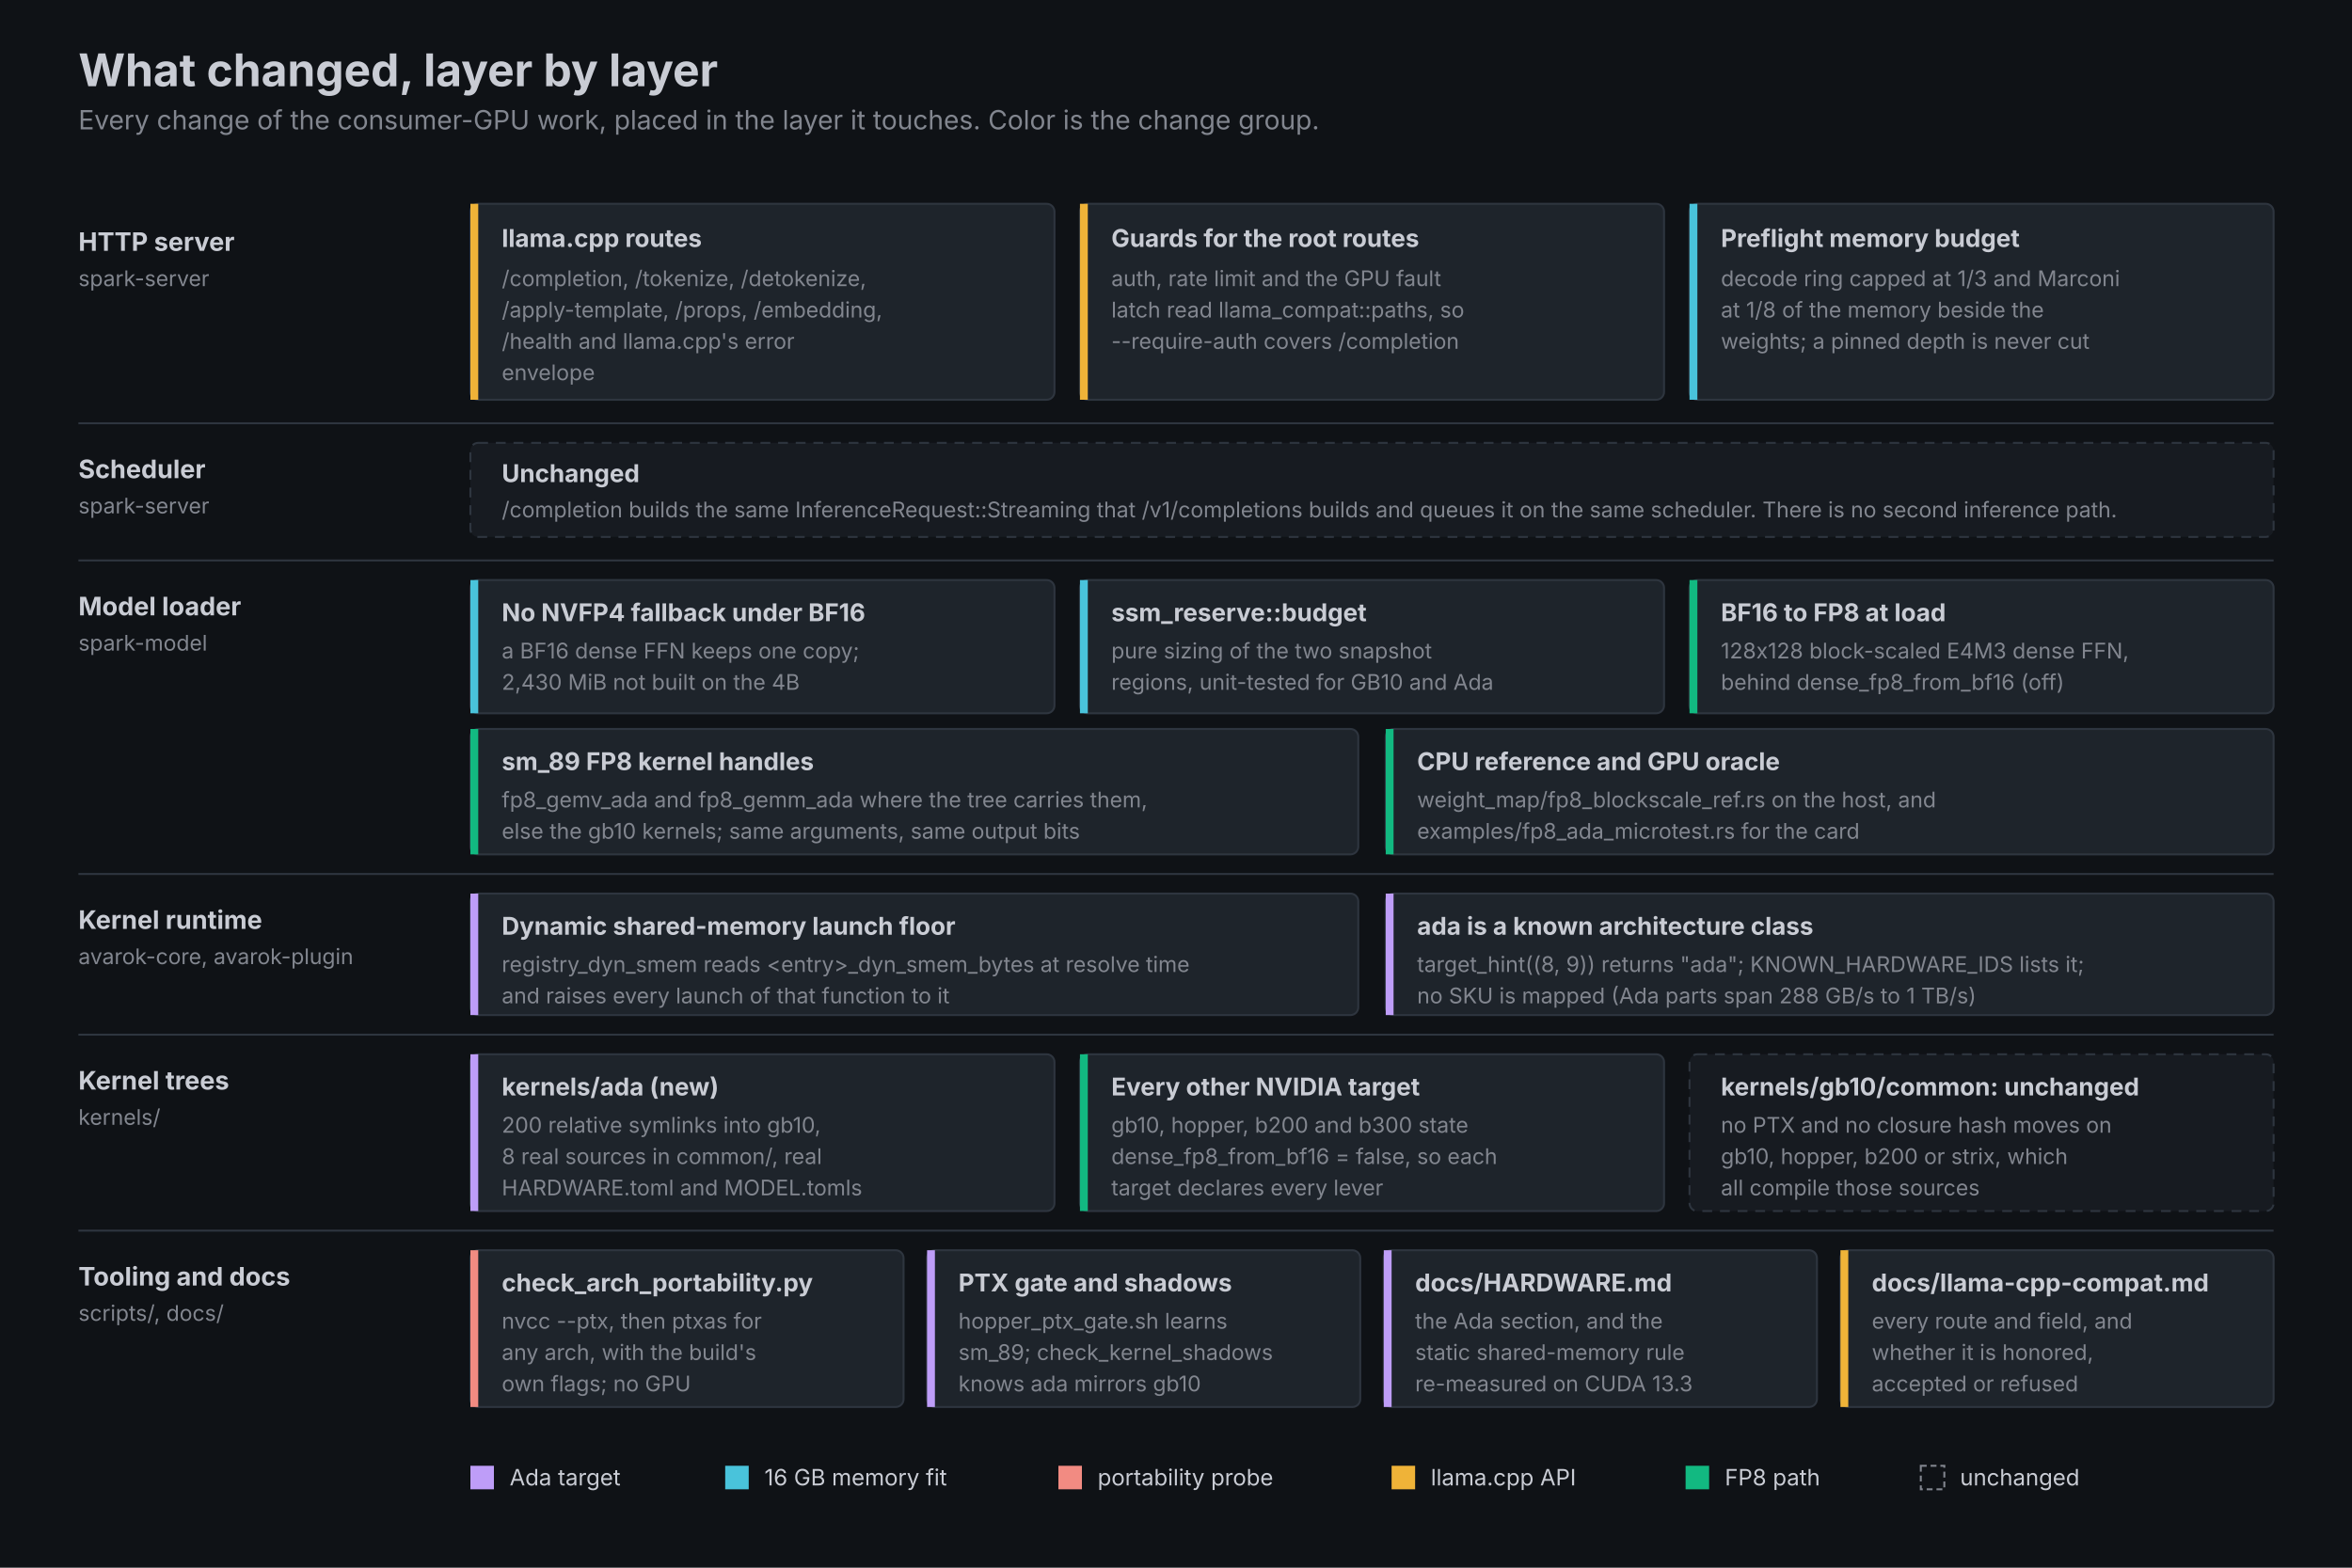
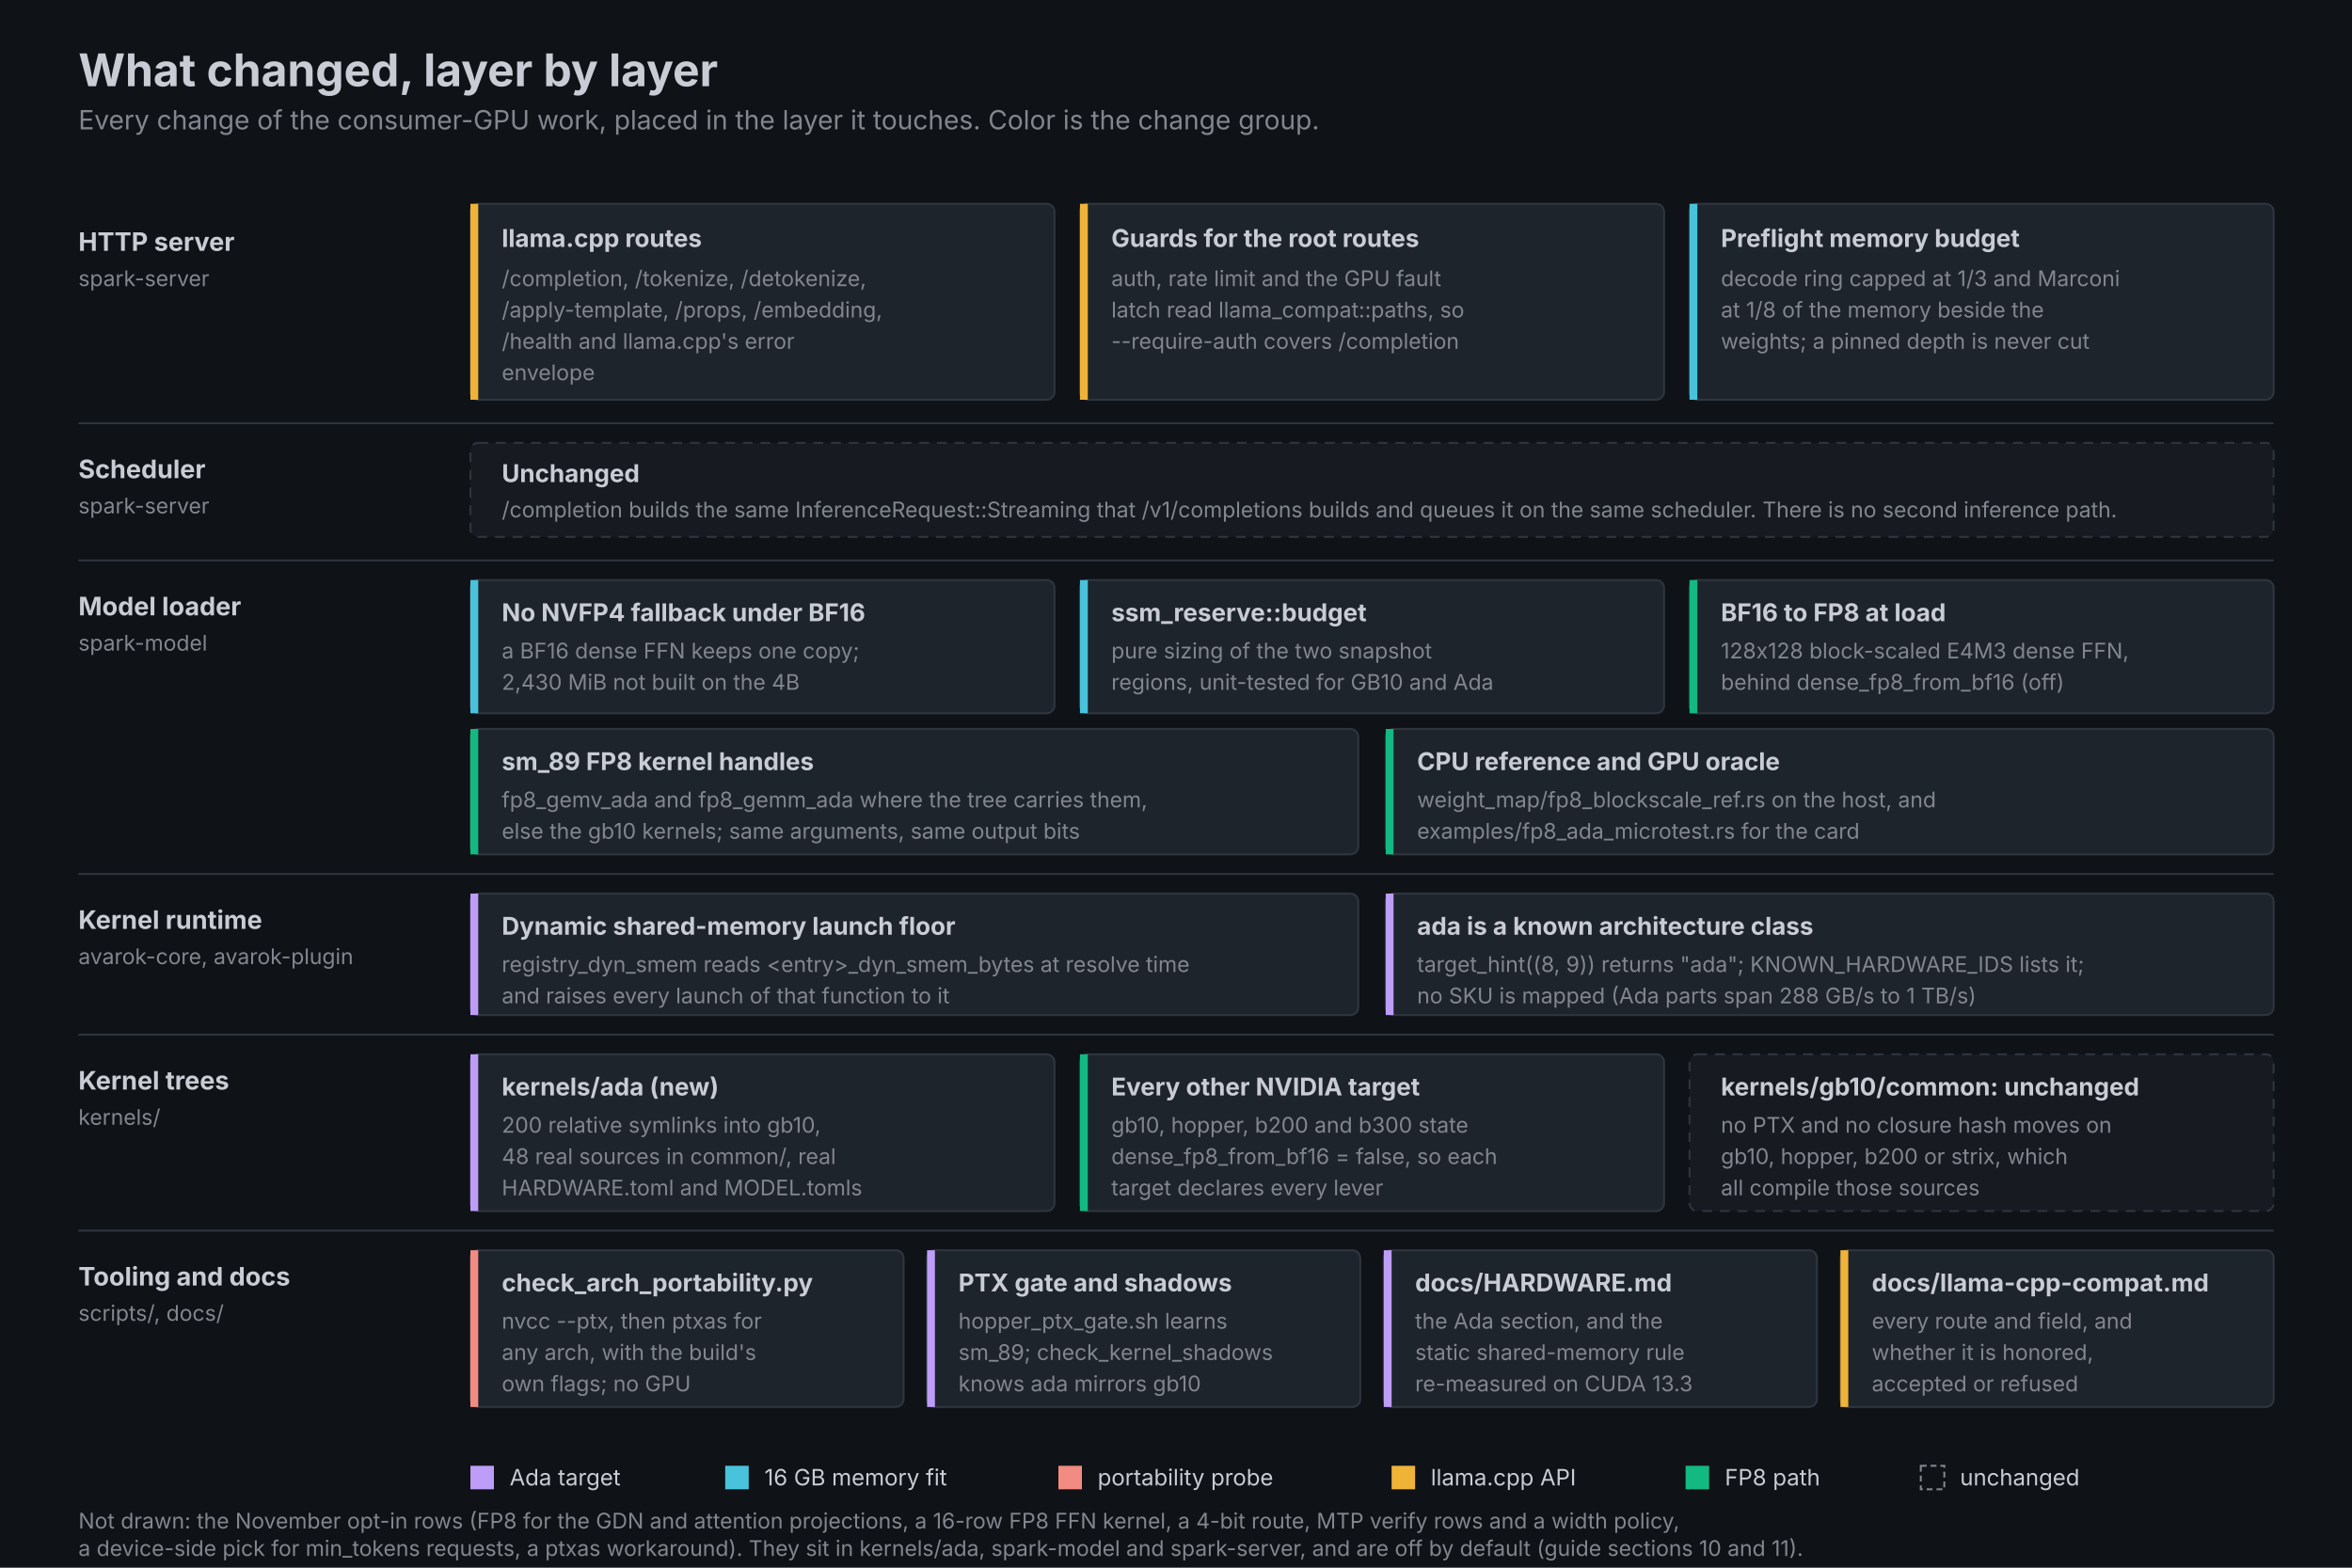
<svg xmlns="http://www.w3.org/2000/svg" viewBox="0 0 1200 800" width="1200" height="800" font-family="Inter, ui-sans-serif, system-ui, Segoe UI, Helvetica, Arial, sans-serif" role="img" aria-labelledby="t d">
  <rect width="1200" height="800" fill="#0F1216" />
  <text x="40" y="44" font-size="23" font-weight="650" fill="#C9CCD4">What changed, layer by layer</text>
  <text x="40" y="66" font-size="13.5" fill="#82868F">Every change of the consumer-GPU work, placed in the layer it touches. Color is the change group.</text>
  <g font-size="13" font-weight="650" fill="#C9CCD4">
    <text x="40" y="128">HTTP server</text>
    <text x="40" y="244">Scheduler</text>
    <text x="40" y="314">Model loader</text>
    <text x="40" y="474">Kernel runtime</text>
    <text x="40" y="556">Kernel trees</text>
    <text x="40" y="656">Tooling and docs</text>
  </g>
  <g font-size="11" fill="#82868F">
    <text x="40" y="146">spark-server</text>
    <text x="40" y="262">spark-server</text>
    <text x="40" y="332">spark-model</text>
    <text x="40" y="492">avarok-core, avarok-plugin</text>
    <text x="40" y="574">kernels/</text>
    <text x="40" y="674">scripts/, docs/</text>
  </g>
  <g stroke="#2E353F" stroke-width="1">
    <line x1="40" y1="216" x2="1160" y2="216" />
    <line x1="40" y1="286" x2="1160" y2="286" />
    <line x1="40" y1="446" x2="1160" y2="446" />
    <line x1="40" y1="528" x2="1160" y2="528" />
    <line x1="40" y1="628" x2="1160" y2="628" />
  </g>
  <g>
    <rect x="240" y="104" width="298" height="100" rx="4" fill="#1E242B" stroke="#2E353F" />
    <rect x="240" y="104" width="4" height="100" fill="#EFB338" />
    <text x="256" y="126" font-size="12.5" font-weight="650" fill="#C9CCD4">llama.cpp routes</text>
    <text x="256" y="146" font-size="11" fill="#82868F">/completion, /tokenize, /detokenize,</text>
    <text x="256" y="162" font-size="11" fill="#82868F">/apply-template, /props, /embedding,</text>
    <text x="256" y="178" font-size="11" fill="#82868F">/health and llama.cpp's error</text>
    <text x="256" y="194" font-size="11" fill="#82868F">envelope</text>
    <rect x="551" y="104" width="298" height="100" rx="4" fill="#1E242B" stroke="#2E353F" />
    <rect x="551" y="104" width="4" height="100" fill="#EFB338" />
    <text x="567" y="126" font-size="12.5" font-weight="650" fill="#C9CCD4">Guards for the root routes</text>
    <text x="567" y="146" font-size="11" fill="#82868F">auth, rate limit and the GPU fault</text>
    <text x="567" y="162" font-size="11" fill="#82868F">latch read llama_compat::paths, so</text>
    <text x="567" y="178" font-size="11" fill="#82868F">--require-auth covers /completion</text>
    <rect x="862" y="104" width="298" height="100" rx="4" fill="#1E242B" stroke="#2E353F" />
    <rect x="862" y="104" width="4" height="100" fill="#49C3DB" />
    <text x="878" y="126" font-size="12.5" font-weight="650" fill="#C9CCD4">Preflight memory budget</text>
    <text x="878" y="146" font-size="11" fill="#82868F">decode ring capped at 1/3 and Marconi</text>
    <text x="878" y="162" font-size="11" fill="#82868F">at 1/8 of the memory beside the</text>
    <text x="878" y="178" font-size="11" fill="#82868F">weights; a pinned depth is never cut</text>
  </g>
  <rect x="240" y="226" width="920" height="48" rx="4" fill="#171B21" stroke="#2E353F" stroke-dasharray="5 4" />
  <text x="256" y="246" font-size="12.5" font-weight="650" fill="#C9CCD4">Unchanged</text>
  <text x="256" y="264" font-size="11" fill="#82868F">/completion builds the same InferenceRequest::Streaming that /v1/completions builds and queues it on the same scheduler. There is no second inference path.</text>
  <g>
    <rect x="240" y="296" width="298" height="68" rx="4" fill="#1E242B" stroke="#2E353F" />
    <rect x="240" y="296" width="4" height="68" fill="#49C3DB" />
    <text x="256" y="317" font-size="12.5" font-weight="650" fill="#C9CCD4">No NVFP4 fallback under BF16</text>
    <text x="256" y="336" font-size="11" fill="#82868F">a BF16 dense FFN keeps one copy;</text>
    <text x="256" y="352" font-size="11" fill="#82868F">2,430 MiB not built on the 4B</text>
    <rect x="551" y="296" width="298" height="68" rx="4" fill="#1E242B" stroke="#2E353F" />
    <rect x="551" y="296" width="4" height="68" fill="#49C3DB" />
    <text x="567" y="317" font-size="12.5" font-weight="650" fill="#C9CCD4">ssm_reserve::budget</text>
    <text x="567" y="336" font-size="11" fill="#82868F">pure sizing of the two snapshot</text>
    <text x="567" y="352" font-size="11" fill="#82868F">regions, unit-tested for GB10 and Ada</text>
    <rect x="862" y="296" width="298" height="68" rx="4" fill="#1E242B" stroke="#2E353F" />
    <rect x="862" y="296" width="4" height="68" fill="#12B981" />
    <text x="878" y="317" font-size="12.5" font-weight="650" fill="#C9CCD4">BF16 to FP8 at load</text>
    <text x="878" y="336" font-size="11" fill="#82868F">128x128 block-scaled E4M3 dense FFN,</text>
    <text x="878" y="352" font-size="11" fill="#82868F">behind dense_fp8_from_bf16 (off)</text>
    <rect x="240" y="372" width="453" height="64" rx="4" fill="#1E242B" stroke="#2E353F" />
    <rect x="240" y="372" width="4" height="64" fill="#12B981" />
    <text x="256" y="393" font-size="12.5" font-weight="650" fill="#C9CCD4">sm_89 FP8 kernel handles</text>
    <text x="256" y="412" font-size="11" fill="#82868F">fp8_gemv_ada and fp8_gemm_ada where the tree carries them,</text>
    <text x="256" y="428" font-size="11" fill="#82868F">else the gb10 kernels; same arguments, same output bits</text>
    <rect x="707" y="372" width="453" height="64" rx="4" fill="#1E242B" stroke="#2E353F" />
    <rect x="707" y="372" width="4" height="64" fill="#12B981" />
    <text x="723" y="393" font-size="12.5" font-weight="650" fill="#C9CCD4">CPU reference and GPU oracle</text>
    <text x="723" y="412" font-size="11" fill="#82868F">weight_map/fp8_blockscale_ref.rs on the host, and</text>
    <text x="723" y="428" font-size="11" fill="#82868F">examples/fp8_ada_microtest.rs for the card</text>
  </g>
  <g>
    <rect x="240" y="456" width="453" height="62" rx="4" fill="#1E242B" stroke="#2E353F" />
    <rect x="240" y="456" width="4" height="62" fill="#BE9DF8" />
    <text x="256" y="477" font-size="12.5" font-weight="650" fill="#C9CCD4">Dynamic shared-memory launch floor</text>
    <text x="256" y="496" font-size="11" fill="#82868F">registry_dyn_smem reads &lt;entry&gt;_dyn_smem_bytes at resolve time</text>
    <text x="256" y="512" font-size="11" fill="#82868F">and raises every launch of that function to it</text>
    <rect x="707" y="456" width="453" height="62" rx="4" fill="#1E242B" stroke="#2E353F" />
    <rect x="707" y="456" width="4" height="62" fill="#BE9DF8" />
    <text x="723" y="477" font-size="12.5" font-weight="650" fill="#C9CCD4">ada is a known architecture class</text>
    <text x="723" y="496" font-size="11" fill="#82868F">target_hint((8, 9)) returns "ada"; KNOWN_HARDWARE_IDS lists it;</text>
    <text x="723" y="512" font-size="11" fill="#82868F">no SKU is mapped (Ada parts span 288 GB/s to 1 TB/s)</text>
  </g>
  <g>
    <rect x="240" y="538" width="298" height="80" rx="4" fill="#1E242B" stroke="#2E353F" />
    <rect x="240" y="538" width="4" height="80" fill="#BE9DF8" />
    <text x="256" y="559" font-size="12.5" font-weight="650" fill="#C9CCD4">kernels/ada (new)</text>
    <text x="256" y="578" font-size="11" fill="#82868F">200 relative symlinks into gb10,</text>
-     <text x="256" y="594" font-size="11" fill="#82868F">8 real sources in common/, real</text>
+     <text x="256" y="594" font-size="11" fill="#82868F">48 real sources in common/, real</text>
    <text x="256" y="610" font-size="11" fill="#82868F">HARDWARE.toml and MODEL.tomls</text>
    <rect x="551" y="538" width="298" height="80" rx="4" fill="#1E242B" stroke="#2E353F" />
    <rect x="551" y="538" width="4" height="80" fill="#12B981" />
    <text x="567" y="559" font-size="12.5" font-weight="650" fill="#C9CCD4">Every other NVIDIA target</text>
    <text x="567" y="578" font-size="11" fill="#82868F">gb10, hopper, b200 and b300 state</text>
    <text x="567" y="594" font-size="11" fill="#82868F">dense_fp8_from_bf16 = false, so each</text>
    <text x="567" y="610" font-size="11" fill="#82868F">target declares every lever</text>
    <rect x="862" y="538" width="298" height="80" rx="4" fill="#171B21" stroke="#2E353F" stroke-dasharray="5 4" />
    <text x="878" y="559" font-size="12.5" font-weight="650" fill="#C9CCD4">kernels/gb10/common: unchanged</text>
    <text x="878" y="578" font-size="11" fill="#82868F">no PTX and no closure hash moves on</text>
    <text x="878" y="594" font-size="11" fill="#82868F">gb10, hopper, b200 or strix, which</text>
    <text x="878" y="610" font-size="11" fill="#82868F">all compile those sources</text>
  </g>
  <g>
    <rect x="240" y="638" width="221" height="80" rx="4" fill="#1E242B" stroke="#2E353F" />
    <rect x="240" y="638" width="4" height="80" fill="#F28B82" />
    <text x="256" y="659" font-size="12.5" font-weight="650" fill="#C9CCD4">check_arch_portability.py</text>
    <text x="256" y="678" font-size="11" fill="#82868F">nvcc --ptx, then ptxas for</text>
    <text x="256" y="694" font-size="11" fill="#82868F">any arch, with the build's</text>
    <text x="256" y="710" font-size="11" fill="#82868F">own flags; no GPU</text>
    <rect x="473" y="638" width="221" height="80" rx="4" fill="#1E242B" stroke="#2E353F" />
    <rect x="473" y="638" width="4" height="80" fill="#BE9DF8" />
    <text x="489" y="659" font-size="12.5" font-weight="650" fill="#C9CCD4">PTX gate and shadows</text>
    <text x="489" y="678" font-size="11" fill="#82868F">hopper_ptx_gate.sh learns</text>
    <text x="489" y="694" font-size="11" fill="#82868F">sm_89; check_kernel_shadows</text>
    <text x="489" y="710" font-size="11" fill="#82868F">knows ada mirrors gb10</text>
    <rect x="706" y="638" width="221" height="80" rx="4" fill="#1E242B" stroke="#2E353F" />
    <rect x="706" y="638" width="4" height="80" fill="#BE9DF8" />
    <text x="722" y="659" font-size="12.5" font-weight="650" fill="#C9CCD4">docs/HARDWARE.md</text>
    <text x="722" y="678" font-size="11" fill="#82868F">the Ada section, and the</text>
    <text x="722" y="694" font-size="11" fill="#82868F">static shared-memory rule</text>
    <text x="722" y="710" font-size="11" fill="#82868F">re-measured on CUDA 13.3</text>
    <rect x="939" y="638" width="221" height="80" rx="4" fill="#1E242B" stroke="#2E353F" />
    <rect x="939" y="638" width="4" height="80" fill="#EFB338" />
    <text x="955" y="659" font-size="12.5" font-weight="650" fill="#C9CCD4">docs/llama-cpp-compat.md</text>
    <text x="955" y="678" font-size="11" fill="#82868F">every route and field, and</text>
    <text x="955" y="694" font-size="11" fill="#82868F">whether it is honored,</text>
    <text x="955" y="710" font-size="11" fill="#82868F">accepted or refused</text>
  </g>
  <g font-size="11.5" fill="#C9CCD4">
    <rect x="240" y="748" width="12" height="12" fill="#BE9DF8" />
    <text x="260" y="758">Ada target</text>
    <rect x="370" y="748" width="12" height="12" fill="#49C3DB" />
    <text x="390" y="758">16 GB memory fit</text>
    <rect x="540" y="748" width="12" height="12" fill="#F28B82" />
    <text x="560" y="758">portability probe</text>
    <rect x="710" y="748" width="12" height="12" fill="#EFB338" />
    <text x="730" y="758">llama.cpp API</text>
    <rect x="860" y="748" width="12" height="12" fill="#12B981" />
    <text x="880" y="758">FP8 path</text>
    <rect x="980" y="748" width="12" height="12" fill="none" stroke="#82868F" stroke-dasharray="3 2" />
    <text x="1000" y="758">unchanged</text>
  </g>
+   <g font-size="11" fill="#82868F">
+     <text x="40" y="780">Not drawn: the November opt-in rows (FP8 for the GDN and attention projections, a 16-row FP8 FFN kernel, a 4-bit route, MTP verify rows and a width policy,</text>
+     <text x="40" y="794">a device-side pick for min_tokens requests, a ptxas workaround). They sit in kernels/ada, spark-model and spark-server, and are off by default (guide sections 10 and 11).</text>
+   </g>
</svg>
